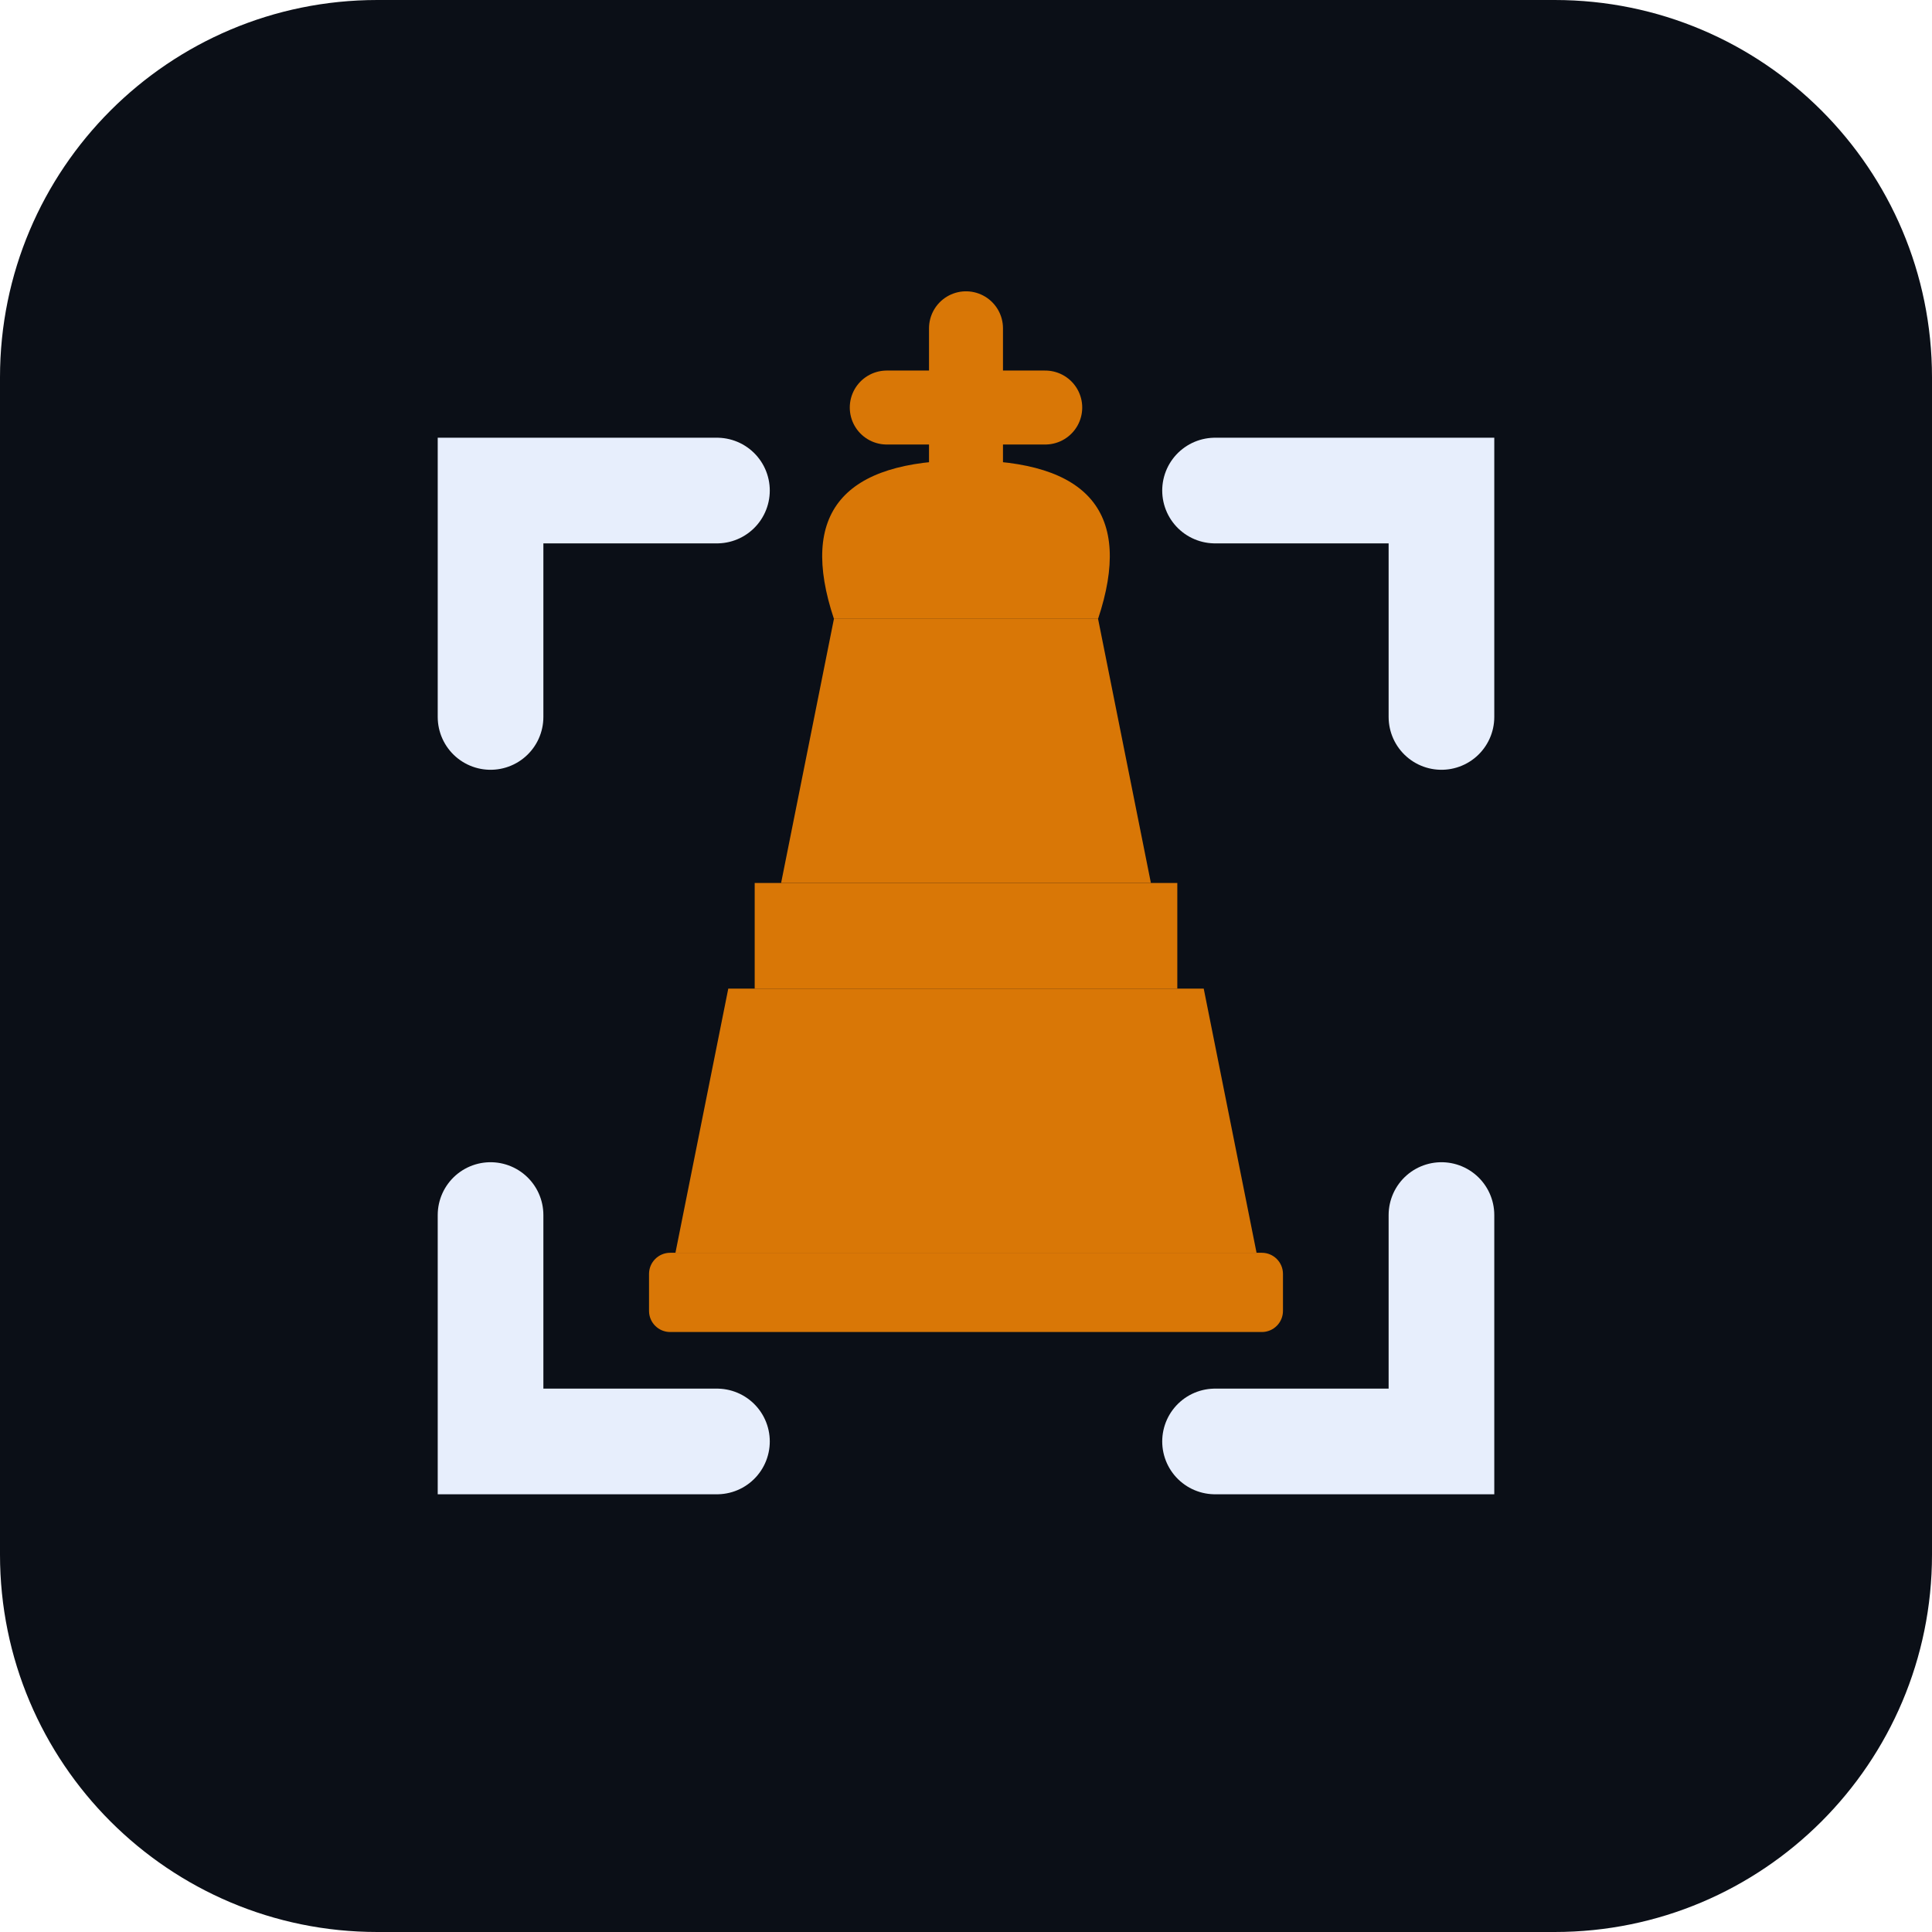
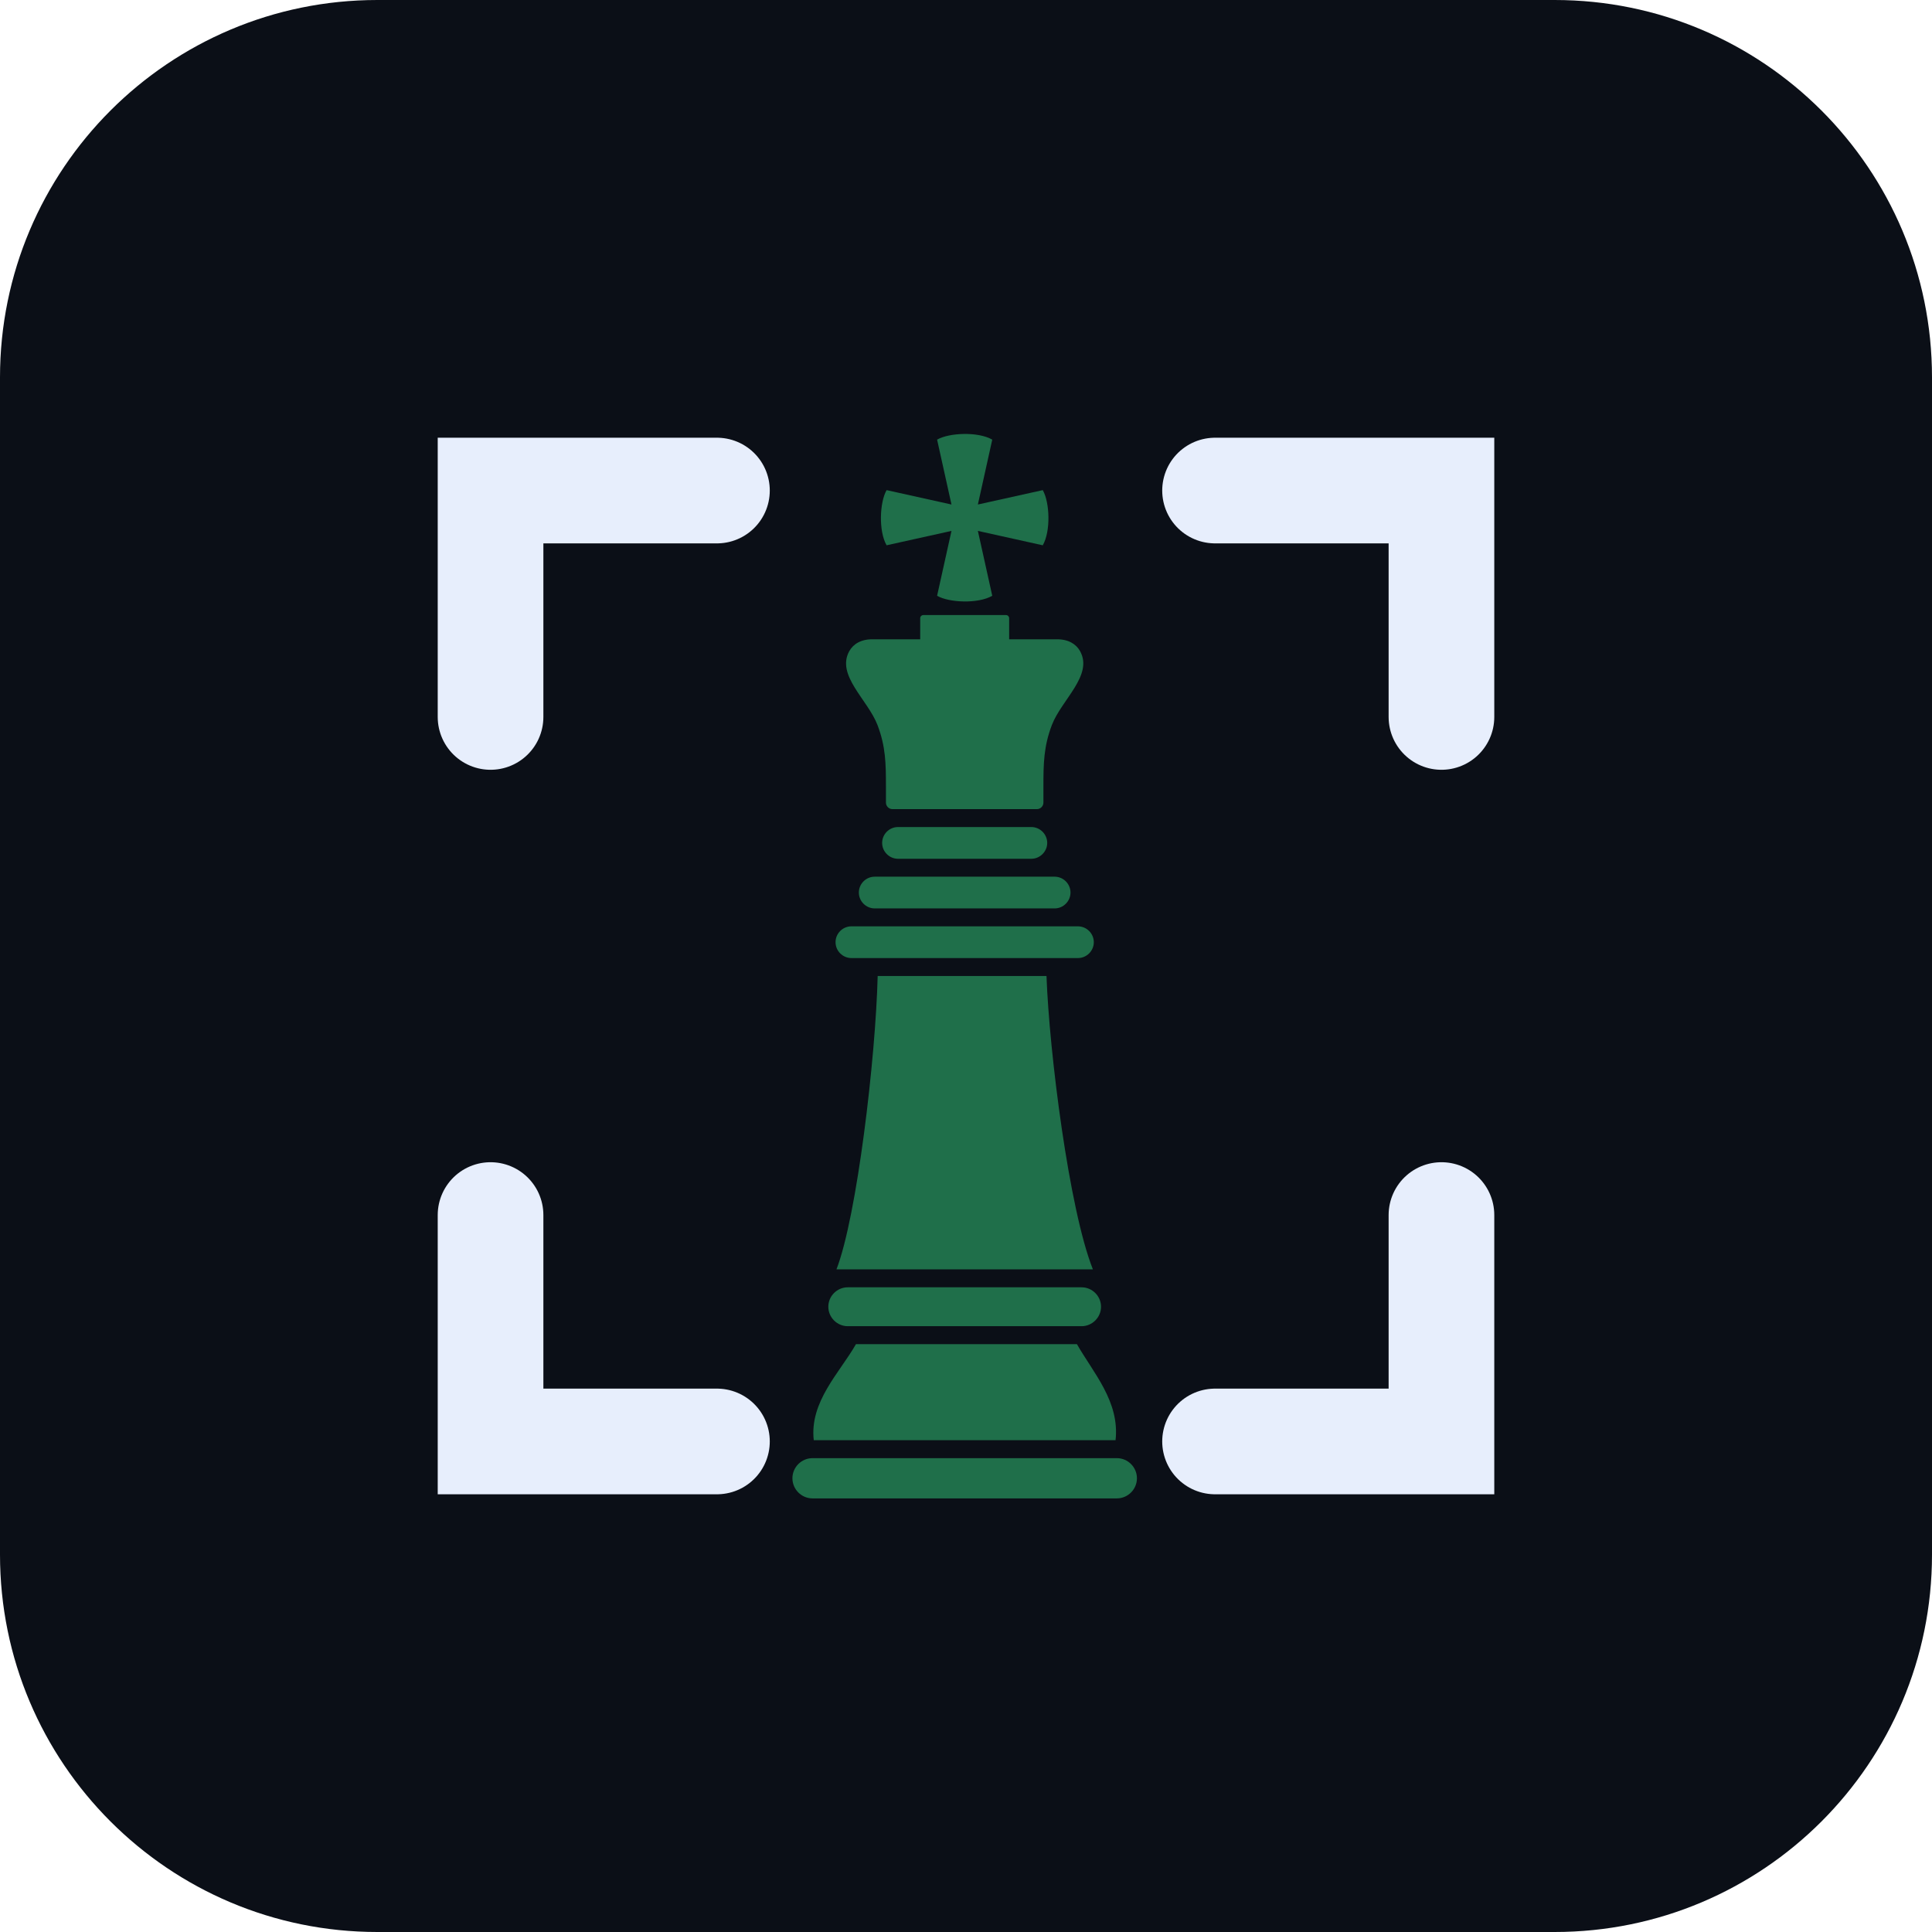
<svg xmlns="http://www.w3.org/2000/svg" viewBox="0 0 512 512">
  <rect width="512" height="512" rx="100" fill="#0b0f17" />
-   <g transform="translate(256, 276) scale(1.4)">
-     <path d="M0 -105 V-135 M-15 -120 H15" stroke="#d97706" stroke-width="14" stroke-linecap="round" />
-     <path d="M-25 -80 Q-35 -110 0 -110 Q35 -110 25 -80 Z" fill="#d97706" />
-     <path d="M-25 -80 L-35 -30 H35 L25 -80 Z" fill="#d97706" />
-     <path d="M-40 -30 H40 V-10 H-40 Z" fill="#d97706" />
-     <path d="M-45 -10 L-55 40 H55 L45 -10 Z" fill="#d97706" />
-     <rect x="-60" y="40" width="120" height="15" rx="4" fill="#d97706" />
-   </g>
  <g stroke="#e7eefc" stroke-width="28" stroke-linecap="round" fill="none">
    <path d="M130 190 V130 H190" />
    <path d="M322 130 H382 V190" />
    <path d="M382 322 V382 H322" />
    <path d="M190 382 H130 V322" />
  </g>
+   <g transform="translate(210, 115) scale(0.55)">
+     <path fill="#1F6F4A" d="M41.08 261.18c-.98 39.54-9.97 115.81-19.86 141.36h123.56c-11.51-28.98-21.03-104.74-22.36-141.36H41.08zm9.8-71.77h64.24c4.21 0 7.65 3.48 7.65 7.65 0 4.16-3.48 7.64-7.65 7.64H50.88c-4.17 0-7.65-3.44-7.65-7.64 0-4.21 3.44-7.65 7.65-7.65zm-22.45 47.84h109.14c4.21 0 7.65 3.46 7.65 7.65s-3.46 7.64-7.65 7.64H28.43c-4.19 0-7.65-3.43-7.65-7.64 0-4.21 3.44-7.65 7.65-7.65zm11.22-23.92h86.7c4.2 0 7.64 3.47 7.64 7.65 0 4.17-3.47 7.64-7.64 7.64h-86.7c-4.17 0-7.64-3.44-7.64-7.64 0-4.21 3.44-7.65 7.64-7.65zM26.68 411.18h112.64c5.16 0 9.38 4.24 9.38 9.37 0 5.13-4.24 9.37-9.38 9.37H26.68c-5.14 0-9.38-4.21-9.38-9.37 0-5.16 4.22-9.37 9.38-9.37zM9.69 493.5h146.62c5.33 0 9.69 4.36 9.69 9.69 0 5.34-4.36 9.7-9.69 9.7H9.69c-5.33 0-9.69-4.36-9.69-9.7 0-5.33 4.36-9.69 9.69-9.69zm127.4-54.92c7.85 13.77 20.69 27.71 18.61 46.26H10.28c-2.09-18.55 12.49-32.49 20.33-46.26h106.48zM69.71 2.74c5.77-3.34 19.74-3.95 26.58 0L89.36 34l31.26-6.93c3.34 5.77 3.95 19.74 0 26.58l-31.26-6.93 6.93 31.26c-6.84 3.95-20.81 3.34-26.58 0l6.93-31.26-31.26 6.93c-3.95-6.84-3.34-20.81 0-26.58L76.64 34 69.71 2.74zm-6.63 84.53h39.84c.83 0 1.51.68 1.51 1.51v10.17h22.86c5.53-.09 9.35 2.2 11.29 5.67 6.48 11.61-8.85 23.4-13.55 35.59-3.98 10.35-4.09 18.84-4.09 29.54v7.88c0 1.73-1.42 3.15-3.15 3.15H48.21c-1.73 0-3.15-1.42-3.15-3.15v-7.88c0-10.7-.1-19.19-4.09-29.54-4.7-12.2-20.03-23.98-13.55-35.59 1.94-3.47 5.76-5.76 11.29-5.67h22.86V88.78c0-.83.68-1.51 1.51-1.51z" />
+   </g>
</svg>
